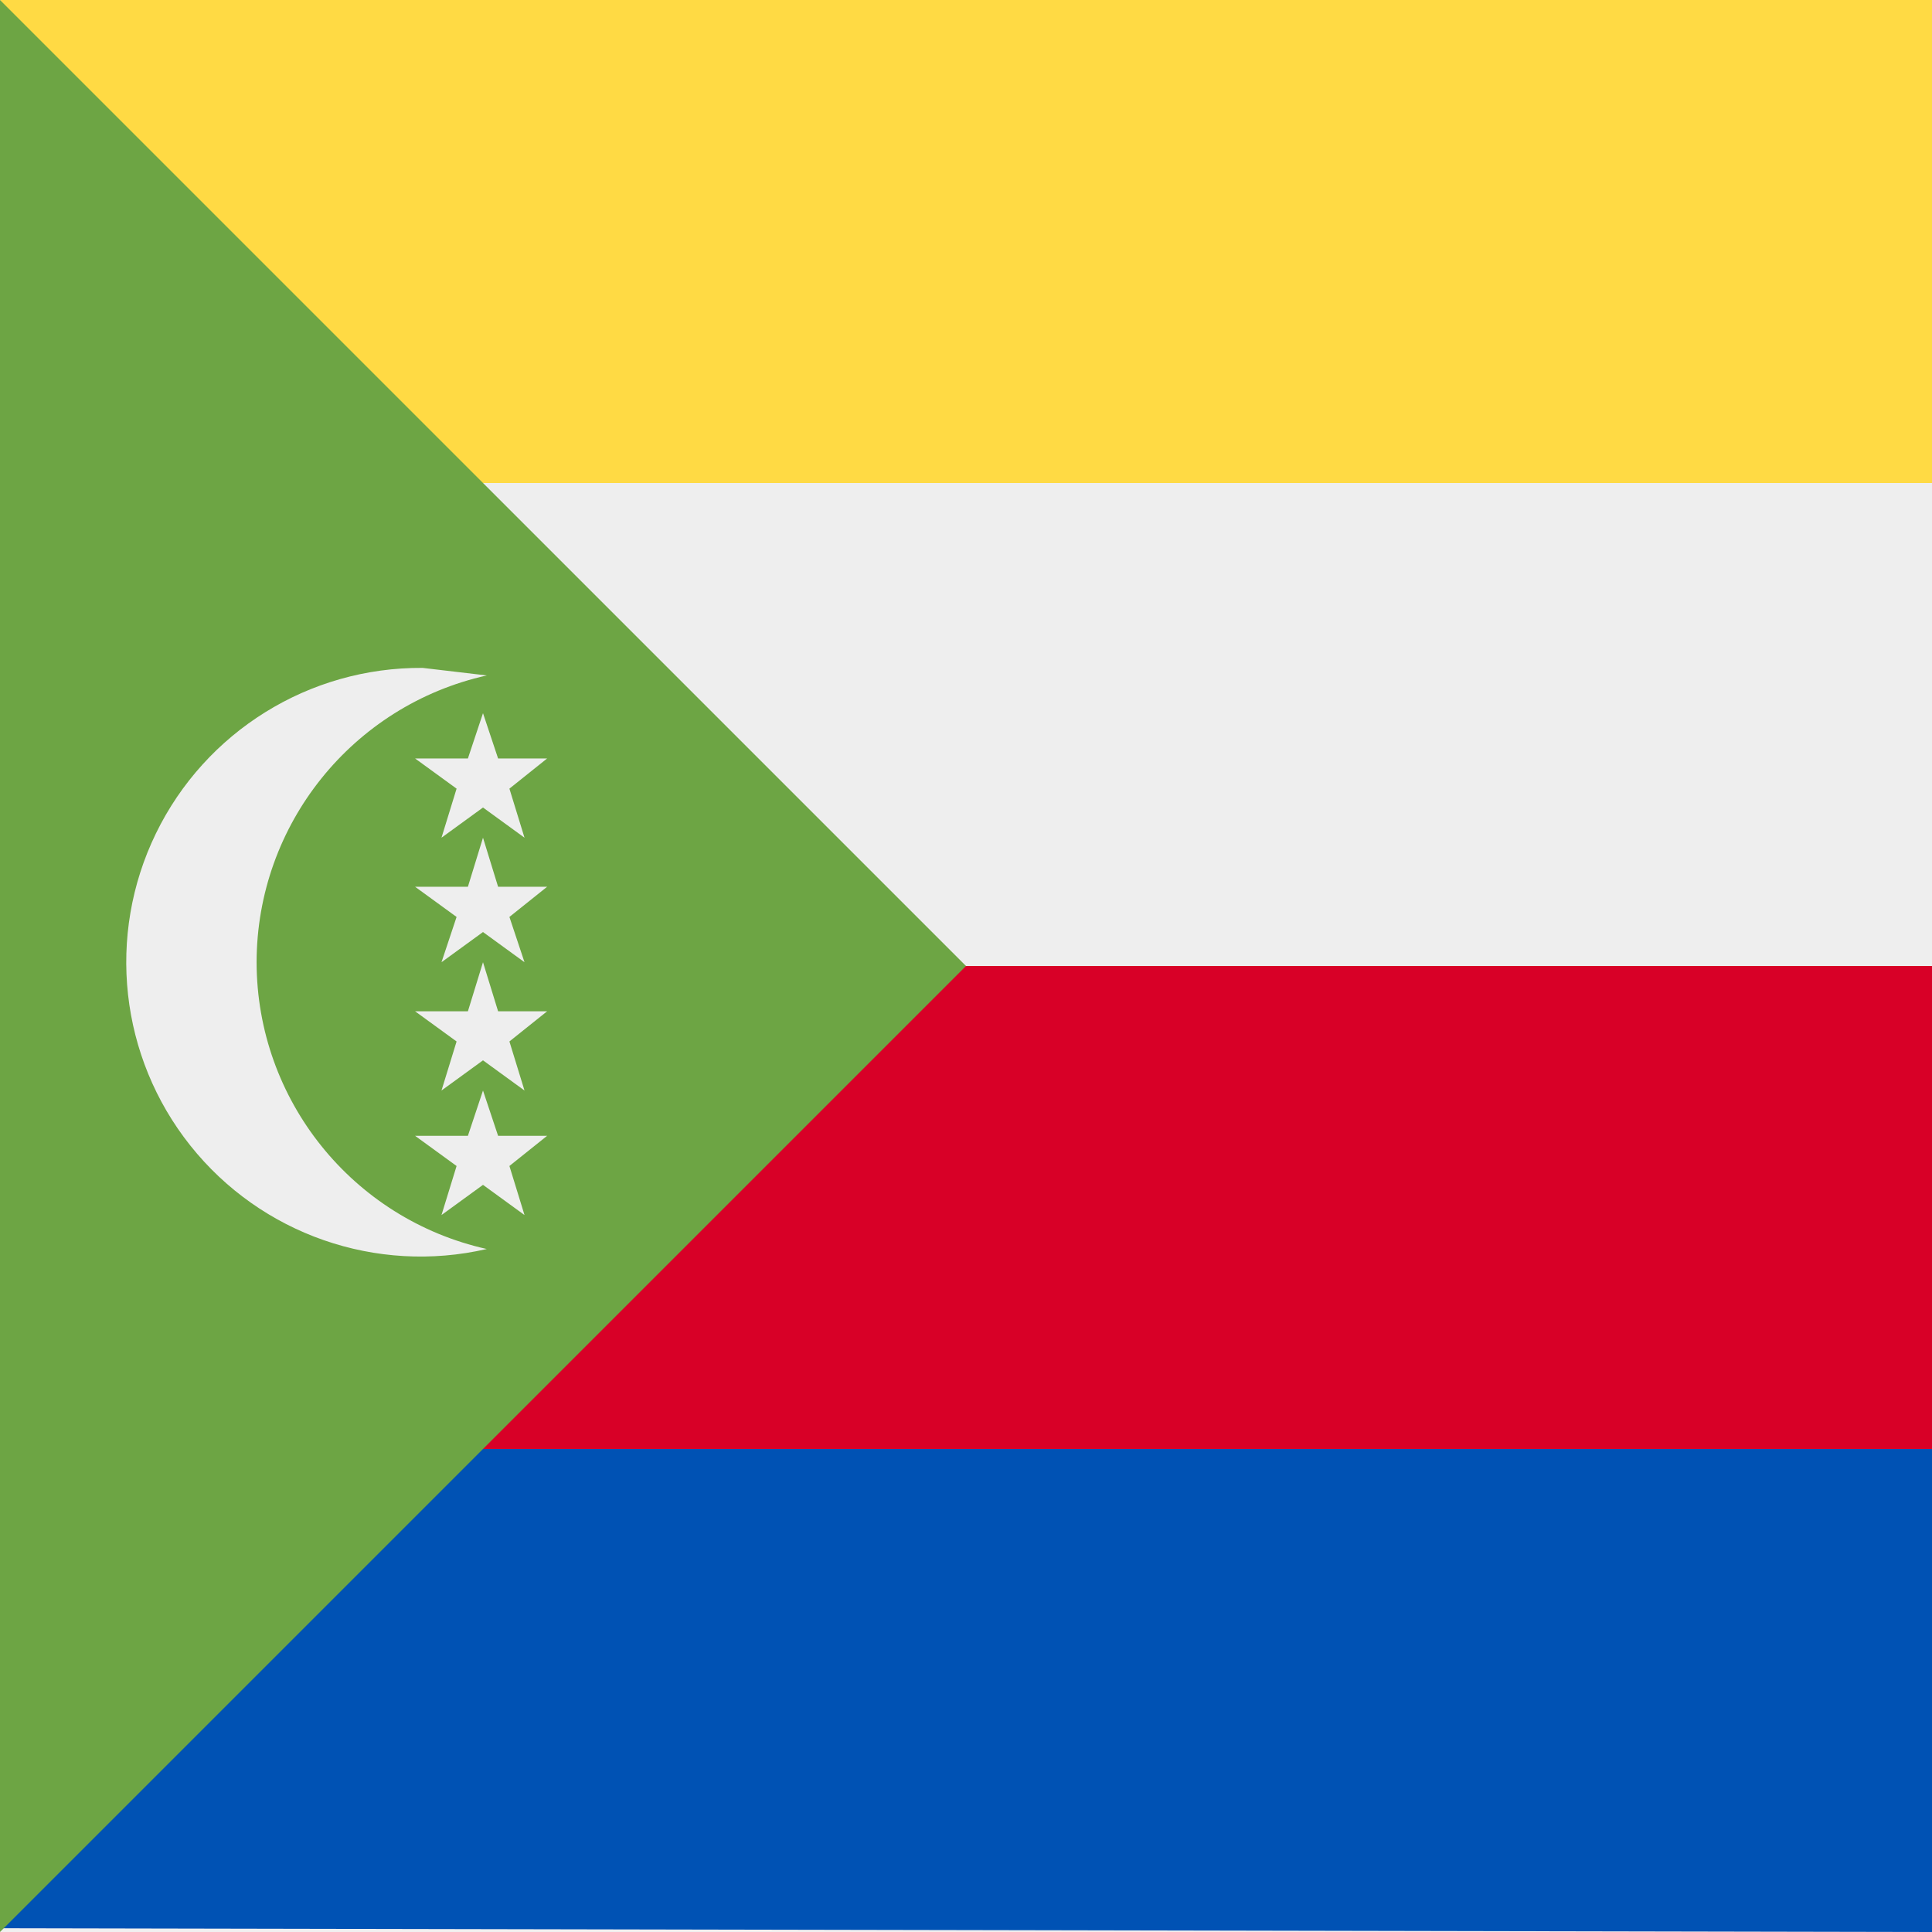
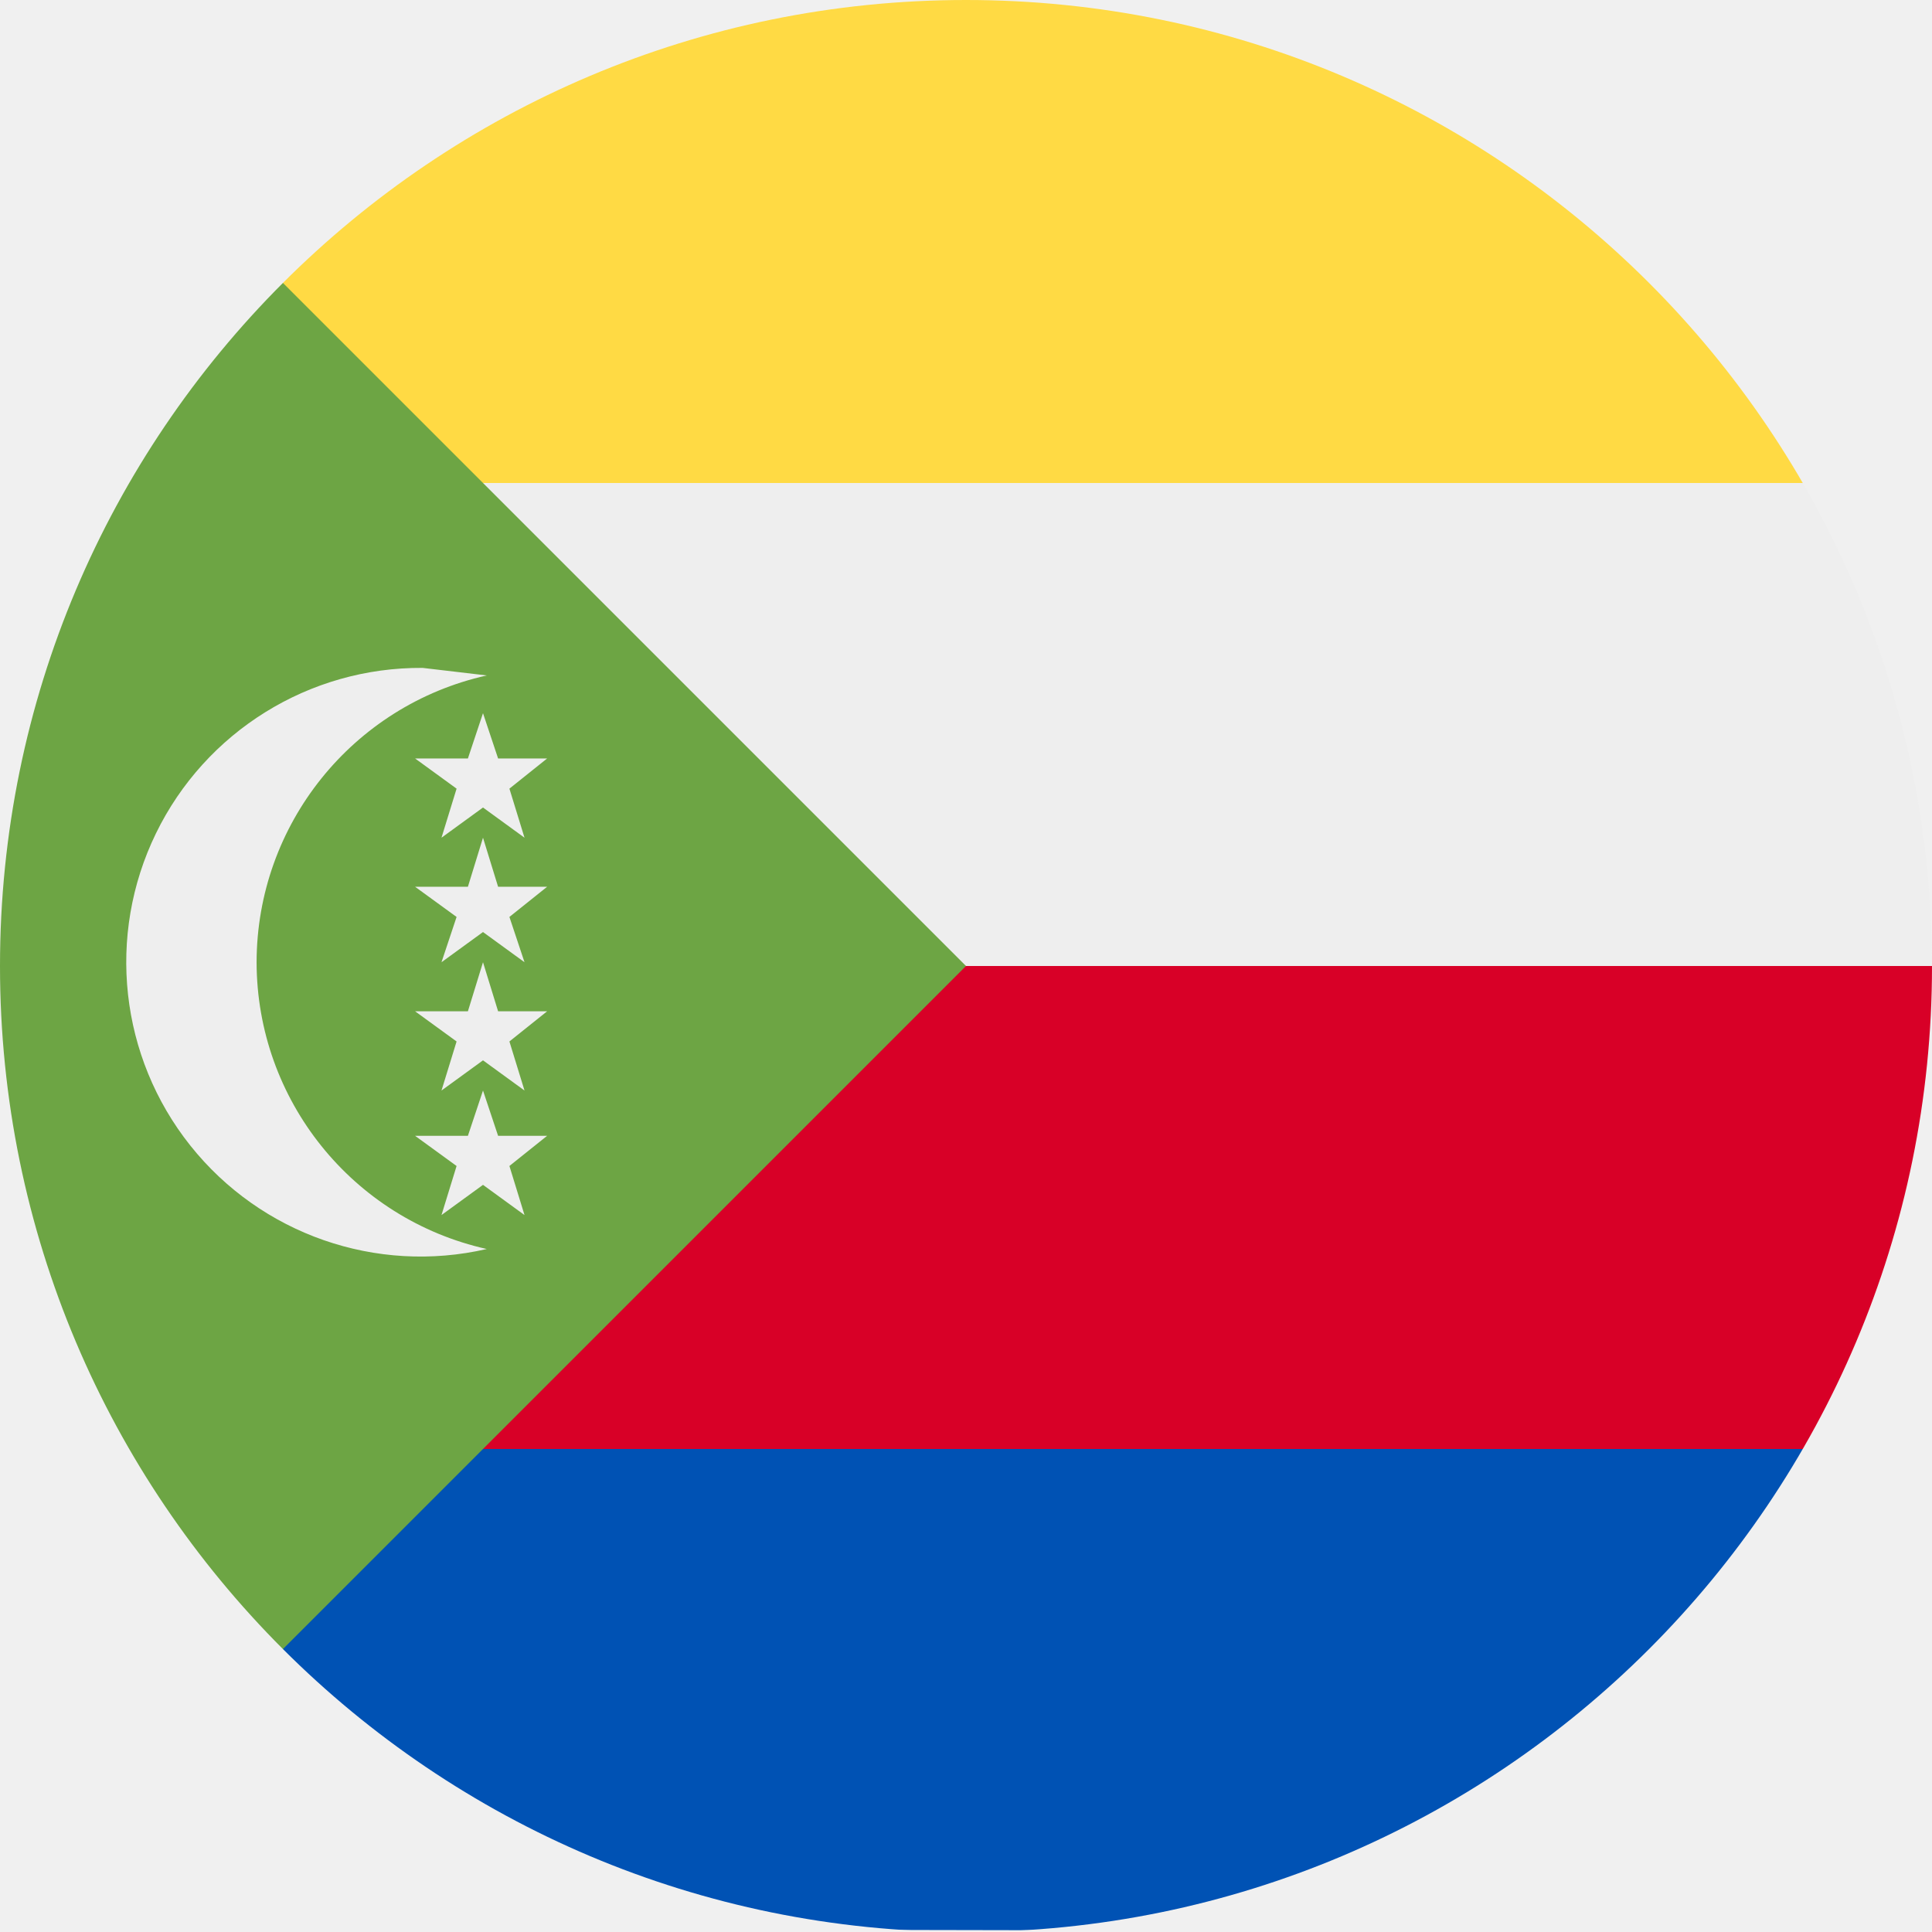
<svg xmlns="http://www.w3.org/2000/svg" width="512" height="512" viewBox="0 0 512 512">
-   <path fill="#ffda44" d="M96 128h416V0H0Z" />
-   <path fill="#eee" d="M96 128h416v128l-288 32Z" />
-   <path fill="#d80027" d="M512 256H224L64 416l448-32z" />
-   <path fill="#0052b4" d="M96 384 0 511l512 1V384Z" />
-   <path fill="#6da544" d="M0 0v512l256-256Z" />
-   <path fill="#eee" d="M112 177a78 78 0 1 0 17 154 78 78 0 0 1-61-76 78 78 0 0 1 61-76zm16 12-4 12h-14l11 8-4 13 11-8 11 8-4-13 10-8h-13zm0 33-4 13h-14l11 8-4 12 11-8 11 8-4-12 10-8h-13zm0 33-4 13h-14l11 8-4 13 11-8 11 8-4-13 10-8h-13zm0 34-4 12h-14l11 8-4 13 11-8 11 8-4-13 10-8h-13z" />
+   <mask id="a">
+     <circle cx="256" cy="256" r="256" fill="#fff" />
+   </mask>
+   <g mask="url(#a)">
+     <path fill="#ffda44" d="M96 128h416V0H0Z" />
+     <path fill="#eee" d="M96 128h416v128l-288 32Z" />
+     <path fill="#d80027" d="M512 256H224L64 416l448-32z" />
+     <path fill="#0052b4" d="M96 384 0 511l512 1V384Z" />
+     <path fill="#6da544" d="M0 0v512l256-256Z" />
+     <path fill="#eee" d="M112 177a78 78 0 1 0 17 154 78 78 0 0 1-61-76 78 78 0 0 1 61-76zm16 12-4 12h-14l11 8-4 13 11-8 11 8-4-13 10-8h-13zm0 33-4 13h-14l11 8-4 12 11-8 11 8-4-12 10-8h-13zm0 33-4 13h-14l11 8-4 13 11-8 11 8-4-13 10-8h-13zm0 34-4 12h-14l11 8-4 13 11-8 11 8-4-13 10-8h-13z" />
+   </g>
</svg>
